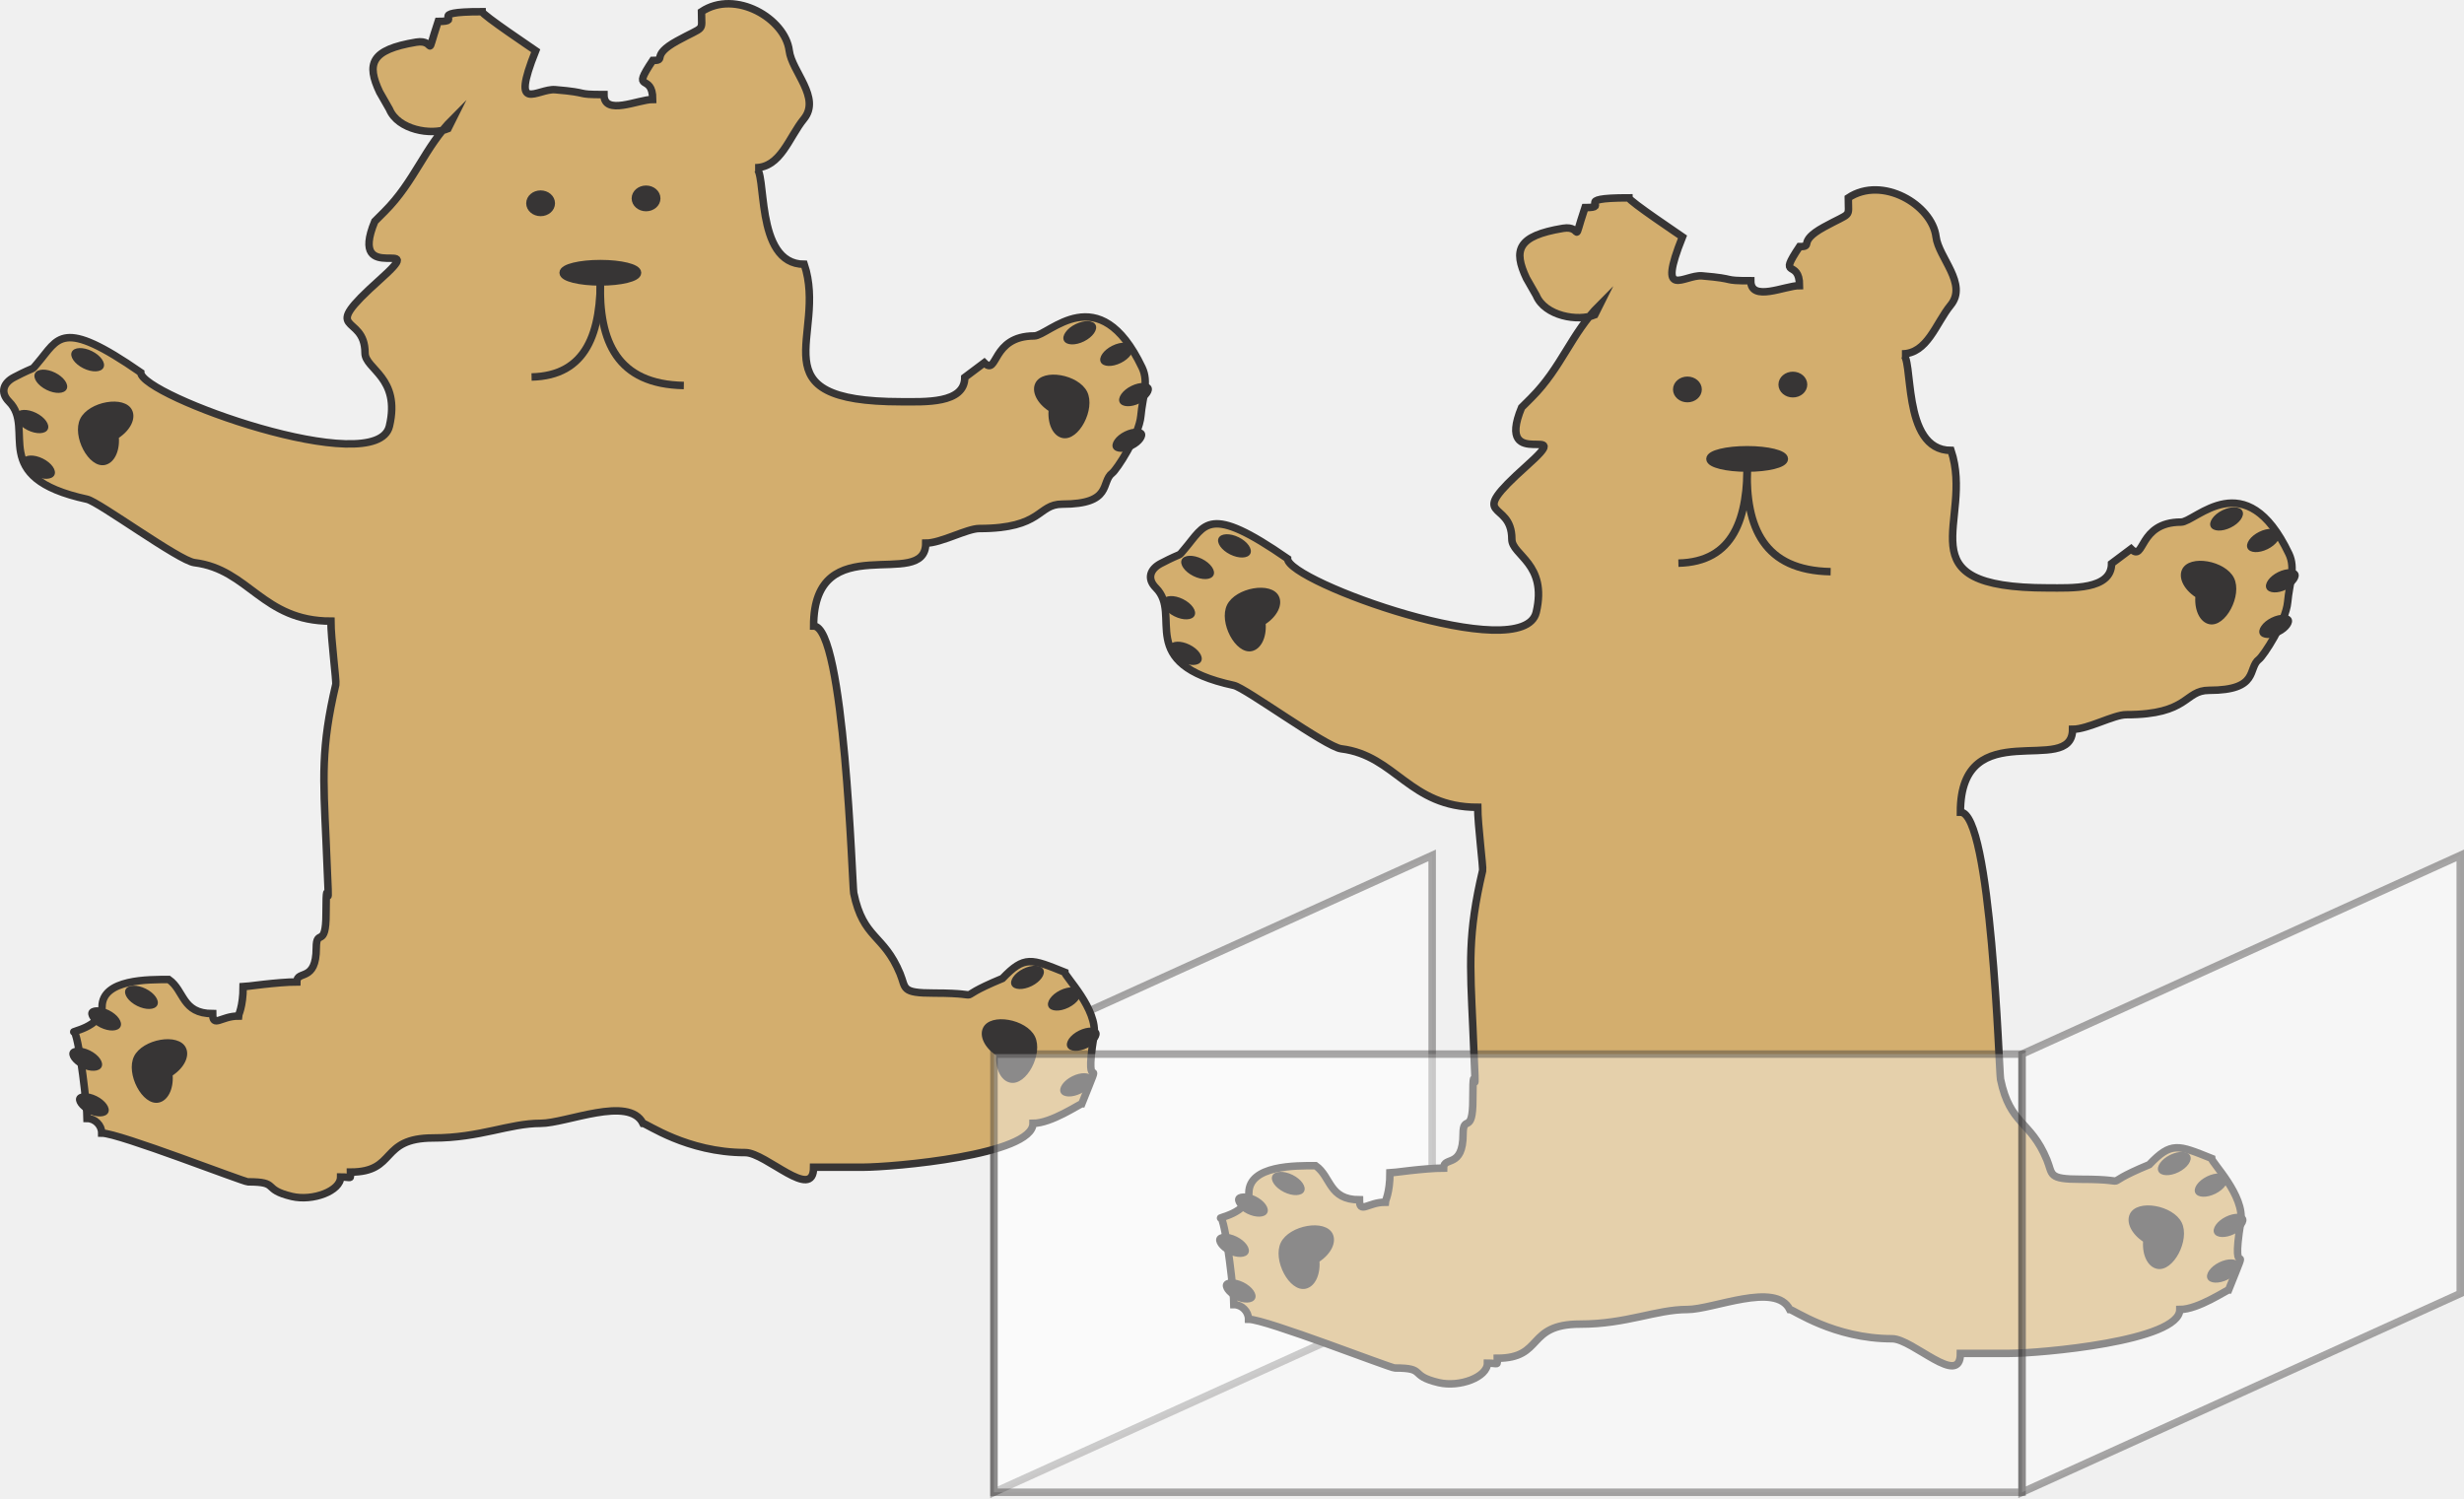
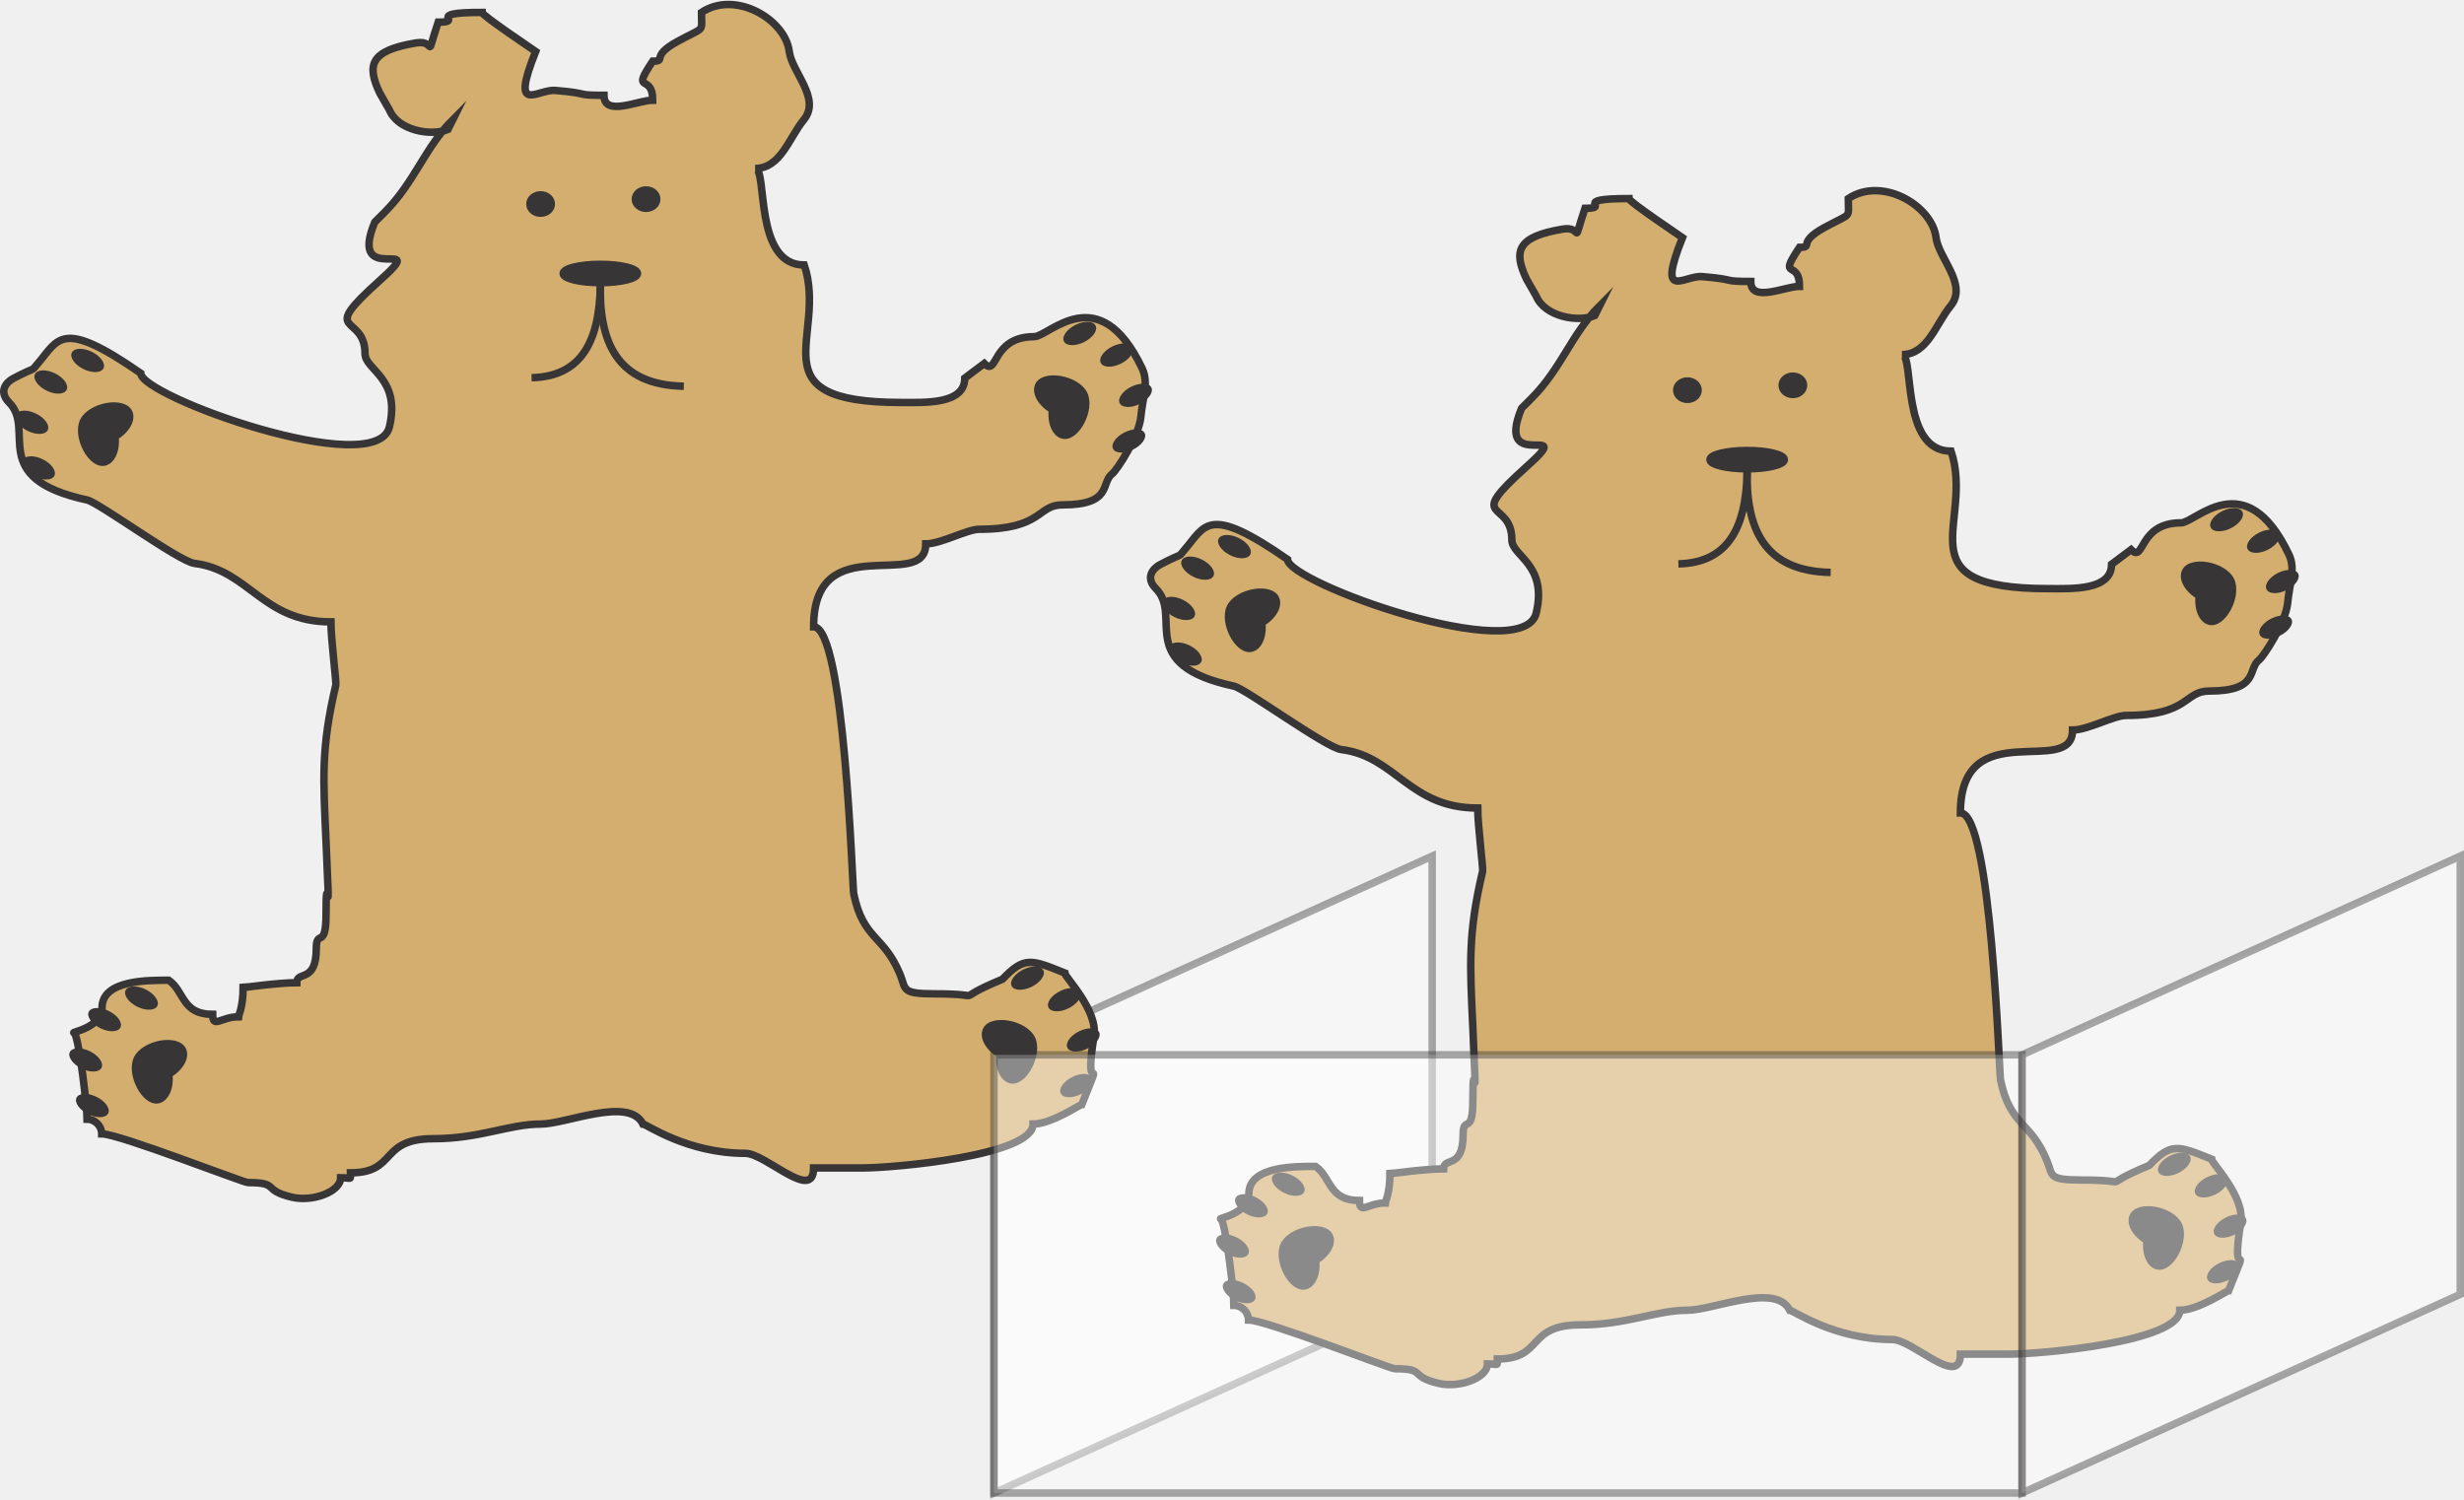
- <svg xmlns="http://www.w3.org/2000/svg" xml:space="preserve" width="58.022mm" height="35.279mm" version="1.0" style="shape-rendering:geometricPrecision; text-rendering:geometricPrecision; image-rendering:optimizeQuality; fill-rule:evenodd; clip-rule:evenodd" viewBox="0 0 3301.08 2007.14">
+ <svg xmlns="http://www.w3.org/2000/svg" xml:space="preserve" width="58mm" height="35.3mm" version="1.0" style="shape-rendering:geometricPrecision; text-rendering:geometricPrecision; image-rendering:optimizeQuality; fill-rule:evenodd; clip-rule:evenodd" viewBox="0 0 3301.08 2007.14">
  <defs>
    <style type="text/css">
   
    .str0 {stroke:#373535;stroke-width:10.04;stroke-miterlimit:22.926;stroke-opacity:0.42}
    .str1 {stroke:#373535;stroke-width:10.04;stroke-miterlimit:22.926}
    .fil3 {fill:none}
    .fil2 {fill:#373535}
    .fil1 {fill:#D3AE6E}
    .fil0 {fill:white;fill-opacity:0.42}
   
  </style>
  </defs>
  <g id="Layer_x0020_1">
    <path class="fil0 str0" d="M1918.69 1146.05l-587.07 266.23 0 587.07 587.07 -266.23 0 -587.07z" />
    <g id="_105555520327072">
      <path class="fil1 str1" d="M2045.04 372.86c-17.75,-37.7 -12.46,-56.8 48.99,-66.96 27.91,-4.61 11.02,27.37 29.4,-27.76 37.6,0 -22.13,-13.07 58.79,-13.07 0,4.06 70.11,51.01 71.86,52.26 -34.68,86.69 2.4,50.29 26.13,52.26 49.4,4.09 24.48,6.54 65.33,6.54 0,29.06 45.92,6.53 65.32,6.53 0,-37.42 -30.4,-6.66 0,-52.26 19.73,0 -4.16,-5.92 32.66,-26.13 38.45,-21.1 32.66,-11.1 32.66,-39.19 45.4,-30.26 112.3,9.38 117.58,52.26 3.41,27.74 42.87,63.06 19.6,91.45 -20.05,24.46 -30.98,65.33 -65.33,65.33 17,0 -2.37,129.38 65.85,129.38 31.88,95.63 -68.3,184.18 130.12,184.18 30.89,0 84.92,2.94 84.92,-32.66l26.13 -19.59c18.53,18.52 9.09,-35.93 66.95,-35.93 19.45,0 86.6,-79.38 144.53,42.46 9.25,19.45 0.62,39.05 -1.64,64.51 -2.37,26.7 -32.57,72.39 -38.37,76.76 -15.86,11.95 1.22,41.65 -66.96,41.65 -33.56,0 -26.16,32.66 -111.05,32.66 -16.59,0 -51.41,19.59 -71.86,19.59 0,65.57 -150.24,-23.74 -150.24,111.05 41.48,0 51.82,348.53 53.77,357.88 12.91,61.93 39.95,54.42 62.06,107.78 8.22,19.86 0.79,26.13 45.72,26.13 80.03,0 14.39,12.33 91.46,-19.59 29.47,-30.9 38.59,-26.4 83.41,-8.4 0,5.33 44.87,49.96 39.2,84.92 -15.15,93.38 16.96,8.22 -16.33,91.45 -2.79,0 -40.57,26.13 -65.33,26.13 0,42.49 -187.73,58.79 -228.63,58.79 -21.78,0 -43.55,0 -65.33,0 0,46.62 -64.02,-19.6 -91.45,-19.6 -78.47,0 -132.56,-39.19 -137.18,-39.19 -18.8,-37.6 -102.57,0 -137.18,0 -42.15,0 -81.18,19.59 -143.71,19.59 -72.95,0 -47.9,45.73 -111.05,45.73 0,10.57 2.32,6.53 -13.07,6.53 0,18.84 -37.41,32.72 -65.32,26.13 -41.15,-9.72 -15.26,-19.6 -58.79,-19.6 -6.19,0 -172.84,-65.33 -195.97,-65.33 0,-10.49 -9.11,-19.59 -19.59,-19.59 0,-14.68 -9.68,-101.49 -16.84,-115.82 -8.74,0 36.86,-5.97 36.86,-33.73 0,-37.52 63.08,-36.63 89.4,-36.63 21.23,14.86 17.3,45.73 58.79,45.73 0,19.54 11.42,3.26 34.3,3.26 0,-0.64 6.53,-12.53 6.53,-39.19 1.42,0 47.07,-6.53 71.86,-6.53 0,-16.37 26.13,1.11 26.13,-45.73 0,-26.97 13.07,2.44 13.07,-45.73 0,-77.12 6.48,44.87 0,-97.99 -3.79,-83.57 -6.9,-124.47 13.06,-209.03 1.02,-4.34 -6.53,-61.63 -6.53,-84.92 -91.92,0 -109.49,-69.35 -182.91,-78.39 -20.55,-2.53 -128.11,-81.54 -143.71,-84.92 -134.55,-29.15 -67.8,-93.93 -104.52,-130.65 -12.72,-12.72 -7.27,-25.45 6.53,-32.66 32.32,-16.88 21.66,-7.54 31.76,-19.29 28.11,-32.68 31.01,-61.43 138.08,12.76 0,30.96 316,144.49 333.15,71.86 15.46,-65.48 -32.66,-76.11 -32.66,-97.98 0,-55.27 -65.13,-22.15 19.6,-97.99 70.75,-63.33 -44,12.06 -6.54,-78.39l13.07 -13.06c40.55,-40.54 53.68,-86.35 91.45,-124.12l-6.53 13.06c-22.47,9.31 -66.92,1.57 -78.39,-26.13l-13.06 -22.86z" />
      <path class="fil2" d="M2992.92 774.32c11.46,23.21 -11.2,66.51 -33.06,61.98 -12.35,-2.56 -19.89,-18.06 -18.72,-36.45 -15.36,-10.22 -23.14,-25.65 -17.68,-37.03 9.81,-20.45 57.99,-11.71 69.46,11.5zm18.22 -39.69c3.15,6.37 15.21,6.83 26.93,1.02 11.72,-5.8 18.67,-15.66 15.51,-22.03 -3.15,-6.37 -15.2,-6.82 -26.92,-1.02 -11.73,5.8 -18.67,15.66 -15.52,22.03zm25.34 53.97c3.15,6.37 15.21,6.83 26.93,1.02 11.72,-5.8 18.67,-15.66 15.51,-22.03 -3.15,-6.37 -15.2,-6.82 -26.93,-1.02 -11.72,5.8 -18.67,15.66 -15.51,22.03zm-74.71 -82.84c3.15,6.37 15.21,6.83 26.93,1.02 11.72,-5.8 18.67,-15.66 15.52,-22.03 -3.15,-6.37 -15.21,-6.82 -26.93,-1.02 -11.72,5.8 -18.67,15.66 -15.52,22.03zm65.78 143.97c3.15,6.37 15.21,6.83 26.93,1.02 11.72,-5.8 18.67,-15.66 15.52,-22.03 -3.15,-6.37 -15.21,-6.82 -26.93,-1.02 -11.72,5.8 -18.67,15.66 -15.52,22.03z" />
      <path class="fil2" d="M1643.92 810.43c-11.46,23.22 11.2,66.51 33.06,61.98 12.35,-2.56 19.89,-18.06 18.72,-36.45 15.36,-10.22 23.14,-25.65 17.68,-37.02 -9.81,-20.46 -57.99,-11.71 -69.46,11.49zm-18.22 -39.68c-3.15,6.37 -15.21,6.82 -26.93,1.02 -11.72,-5.8 -18.67,-15.66 -15.51,-22.03 3.15,-6.37 15.2,-6.83 26.93,-1.02 11.72,5.8 18.67,15.66 15.51,22.03zm-25.34 53.97c-3.15,6.37 -15.2,6.82 -26.93,1.02 -11.72,-5.8 -18.67,-15.66 -15.51,-22.03 3.15,-6.37 15.2,-6.83 26.93,-1.02 11.72,5.8 18.67,15.66 15.51,22.03zm74.71 -82.84c-3.15,6.37 -15.21,6.82 -26.93,1.02 -11.72,-5.8 -18.67,-15.66 -15.52,-22.03 3.15,-6.37 15.21,-6.83 26.93,-1.02 11.72,5.8 18.67,15.66 15.52,22.03zm-65.78 143.97c-3.15,6.37 -15.21,6.82 -26.93,1.02 -11.72,-5.8 -18.67,-15.67 -15.52,-22.03 3.15,-6.37 15.21,-6.83 26.93,-1.02 11.72,5.8 18.67,15.66 15.52,22.03z" />
      <path class="fil2" d="M1716 1664.7c-11.46,23.21 11.2,66.51 33.06,61.98 12.34,-2.56 19.88,-18.06 18.71,-36.45 15.36,-10.22 23.14,-25.65 17.68,-37.02 -9.81,-20.46 -57.99,-11.71 -69.46,11.49zm-18.22 -39.68c-3.15,6.37 -15.2,6.82 -26.92,1.02 -11.73,-5.8 -18.67,-15.66 -15.52,-22.03 3.15,-6.36 15.21,-6.82 26.93,-1.02 11.72,5.8 18.67,15.66 15.51,22.03zm-25.33 53.97c-3.15,6.37 -15.21,6.82 -26.93,1.02 -11.73,-5.8 -18.67,-15.67 -15.52,-22.03 3.15,-6.37 15.21,-6.83 26.93,-1.02 11.72,5.8 18.67,15.66 15.52,22.03zm74.7 -82.84c-3.15,6.37 -15.21,6.82 -26.93,1.02 -11.72,-5.8 -18.67,-15.66 -15.51,-22.03 3.15,-6.36 15.2,-6.82 26.93,-1.02 11.72,5.8 18.67,15.66 15.51,22.03zm-65.78 143.96c-3.15,6.37 -15.21,6.83 -26.93,1.02 -11.72,-5.8 -18.67,-15.66 -15.51,-22.03 3.15,-6.37 15.2,-6.82 26.93,-1.02 11.72,5.8 18.67,15.66 15.51,22.03z" />
      <path class="fil2" d="M2922.89 1637.99c11.47,23.21 -11.2,66.51 -33.06,61.98 -12.34,-2.56 -19.88,-18.06 -18.72,-36.45 -15.36,-10.22 -23.14,-25.65 -17.68,-37.02 9.82,-20.46 57.99,-11.72 69.46,11.49zm18.22 -39.68c3.15,6.37 15.21,6.82 26.93,1.02 11.72,-5.8 18.67,-15.66 15.52,-22.03 -3.15,-6.37 -15.21,-6.82 -26.93,-1.02 -11.72,5.8 -18.67,15.66 -15.52,22.03zm25.34 53.97c3.15,6.37 15.21,6.82 26.93,1.02 11.72,-5.8 18.67,-15.66 15.52,-22.03 -3.15,-6.37 -15.21,-6.82 -26.93,-1.02 -11.72,5.8 -18.67,15.66 -15.52,22.03zm-74.71 -82.84c3.15,6.36 15.21,6.82 26.93,1.02 11.72,-5.8 18.67,-15.66 15.52,-22.03 -3.15,-6.37 -15.21,-6.82 -26.93,-1.02 -11.72,5.8 -18.67,15.66 -15.52,22.03zm65.78 143.96c3.15,6.37 15.21,6.83 26.93,1.02 11.72,-5.8 18.67,-15.66 15.52,-22.03 -3.15,-6.37 -15.21,-6.82 -26.93,-1.02 -11.72,5.8 -18.67,15.66 -15.52,22.03z" />
      <ellipse class="fil2 str1" cx="2340.7" cy="614.87" rx="49.81" ry="12.25" />
      <path class="fil3 str1" d="M2340.7 627.12c-2.11,80.03 22.48,137.19 111.86,138.81" />
      <path class="fil3 str1" d="M2340.69 614.87c1.74,80.5 -18.52,138 -92.13,139.63" />
      <ellipse class="fil2 str1" cx="2401.94" cy="515.25" rx="14.29" ry="12.25" />
      <ellipse class="fil2 str1" cx="2260.67" cy="521.78" rx="14.29" ry="12.25" />
    </g>
    <g id="_105555520266720">
      <path class="fil1 str1" d="M508.64 123.44c-17.75,-37.7 -12.46,-56.8 48.99,-66.96 27.91,-4.61 11.02,27.37 29.4,-27.76 37.6,0 -22.13,-13.07 58.79,-13.07 0,4.06 70.11,51.01 71.86,52.26 -34.68,86.69 2.4,50.29 26.13,52.26 49.4,4.09 24.48,6.54 65.33,6.54 0,29.06 45.92,6.53 65.32,6.53 0,-37.42 -30.4,-6.66 0,-52.26 19.73,0 -4.16,-5.92 32.66,-26.13 38.45,-21.1 32.66,-11.1 32.66,-39.19 45.4,-30.26 112.3,9.38 117.58,52.26 3.41,27.74 42.87,63.06 19.6,91.45 -20.05,24.46 -30.98,65.33 -65.33,65.33 17,0 -2.37,129.38 65.85,129.38 31.88,95.63 -68.3,184.18 130.12,184.18 30.89,0 84.92,2.94 84.92,-32.66l26.13 -19.59c18.53,18.52 9.09,-35.93 66.95,-35.93 19.45,0 86.6,-79.38 144.53,42.46 9.25,19.45 0.62,39.05 -1.64,64.51 -2.37,26.7 -32.57,72.39 -38.37,76.76 -15.86,11.95 1.22,41.65 -66.96,41.65 -33.56,0 -26.16,32.66 -111.05,32.66 -16.59,0 -51.41,19.59 -71.86,19.59 0,65.57 -150.24,-23.74 -150.24,111.05 41.48,0 51.82,348.53 53.77,357.88 12.91,61.93 39.95,54.42 62.06,107.78 8.22,19.86 0.79,26.13 45.72,26.13 80.03,0 14.39,12.33 91.46,-19.59 29.47,-30.9 38.59,-26.4 83.41,-8.4 0,5.33 44.87,49.96 39.2,84.92 -15.15,93.38 16.96,8.22 -16.33,91.45 -2.79,0 -40.57,26.13 -65.33,26.13 0,42.49 -187.73,58.79 -228.63,58.79 -21.78,0 -43.55,0 -65.33,0 0,46.62 -64.02,-19.6 -91.45,-19.6 -78.47,0 -132.56,-39.19 -137.18,-39.19 -18.8,-37.6 -102.57,0 -137.18,0 -42.15,0 -81.18,19.59 -143.71,19.59 -72.95,0 -47.9,45.73 -111.05,45.73 0,10.57 2.32,6.53 -13.07,6.53 0,18.84 -37.41,32.72 -65.32,26.13 -41.15,-9.72 -15.26,-19.6 -58.79,-19.6 -6.19,0 -172.84,-65.33 -195.97,-65.33 0,-10.49 -9.11,-19.59 -19.59,-19.59 0,-14.68 -9.68,-101.49 -16.84,-115.82 -8.74,0 36.86,-5.97 36.86,-33.73 0,-37.52 63.08,-36.63 89.4,-36.63 21.23,14.86 17.3,45.73 58.79,45.73 0,19.54 11.42,3.26 34.3,3.26 0,-0.64 6.53,-12.53 6.53,-39.19 1.42,0 47.07,-6.53 71.86,-6.53 0,-16.37 26.13,1.11 26.13,-45.73 0,-26.97 13.07,2.44 13.07,-45.73 0,-77.12 6.48,44.87 0,-97.99 -3.79,-83.57 -6.9,-124.47 13.06,-209.03 1.02,-4.34 -6.53,-61.63 -6.53,-84.92 -91.92,0 -109.49,-69.35 -182.91,-78.39 -20.55,-2.53 -128.11,-81.54 -143.71,-84.92 -134.55,-29.15 -67.8,-93.93 -104.52,-130.65 -12.72,-12.72 -7.27,-25.45 6.53,-32.66 32.32,-16.88 21.66,-7.54 31.76,-19.29 28.11,-32.68 31.01,-61.43 138.08,12.76 0,30.96 316,144.49 333.15,71.86 15.46,-65.48 -32.66,-76.11 -32.66,-97.98 0,-55.27 -65.13,-22.15 19.6,-97.99 70.75,-63.33 -44,12.06 -6.54,-78.39l13.07 -13.06c40.55,-40.54 53.68,-86.35 91.45,-124.12l-6.53 13.06c-22.47,9.31 -66.92,1.57 -78.39,-26.13l-13.06 -22.86z" />
      <path class="fil2" d="M1456.51 524.9c11.46,23.21 -11.2,66.51 -33.06,61.98 -12.35,-2.56 -19.89,-18.06 -18.72,-36.45 -15.36,-10.22 -23.14,-25.65 -17.68,-37.03 9.81,-20.45 57.99,-11.71 69.46,11.5zm18.22 -39.69c3.15,6.37 15.21,6.83 26.93,1.02 11.72,-5.8 18.67,-15.66 15.51,-22.03 -3.15,-6.37 -15.2,-6.82 -26.92,-1.02 -11.73,5.8 -18.67,15.66 -15.52,22.03zm25.34 53.97c3.15,6.37 15.21,6.83 26.93,1.02 11.72,-5.8 18.67,-15.66 15.51,-22.03 -3.15,-6.37 -15.2,-6.82 -26.93,-1.02 -11.72,5.8 -18.67,15.66 -15.51,22.03zm-74.71 -82.84c3.15,6.37 15.21,6.83 26.93,1.02 11.72,-5.8 18.67,-15.66 15.52,-22.03 -3.15,-6.37 -15.21,-6.82 -26.93,-1.02 -11.72,5.8 -18.67,15.66 -15.52,22.03zm65.78 143.97c3.15,6.37 15.21,6.83 26.93,1.02 11.72,-5.8 18.67,-15.66 15.52,-22.03 -3.15,-6.37 -15.21,-6.82 -26.93,-1.02 -11.72,5.8 -18.67,15.66 -15.52,22.03z" />
      <path class="fil2" d="M107.51 561.01c-11.46,23.22 11.2,66.51 33.06,61.98 12.35,-2.56 19.89,-18.06 18.72,-36.45 15.36,-10.22 23.14,-25.65 17.68,-37.02 -9.81,-20.46 -57.99,-11.71 -69.46,11.49zm-18.22 -39.68c-3.15,6.37 -15.21,6.82 -26.93,1.02 -11.72,-5.8 -18.67,-15.66 -15.51,-22.03 3.15,-6.37 15.2,-6.83 26.93,-1.02 11.72,5.8 18.67,15.66 15.51,22.03zm-25.34 53.97c-3.15,6.37 -15.2,6.82 -26.93,1.02 -11.72,-5.8 -18.67,-15.66 -15.51,-22.03 3.15,-6.37 15.2,-6.83 26.93,-1.02 11.72,5.8 18.67,15.66 15.51,22.03zm74.71 -82.84c-3.15,6.37 -15.21,6.82 -26.93,1.02 -11.72,-5.8 -18.67,-15.66 -15.52,-22.03 3.15,-6.37 15.21,-6.83 26.93,-1.02 11.72,5.8 18.67,15.66 15.52,22.03zm-65.78 143.97c-3.15,6.37 -15.21,6.82 -26.93,1.02 -11.72,-5.8 -18.67,-15.67 -15.52,-22.03 3.15,-6.37 15.21,-6.83 26.93,-1.02 11.72,5.8 18.67,15.66 15.52,22.03z" />
      <path class="fil2" d="M179.59 1415.28c-11.46,23.21 11.2,66.51 33.06,61.98 12.34,-2.56 19.88,-18.06 18.71,-36.45 15.36,-10.22 23.14,-25.65 17.68,-37.02 -9.81,-20.46 -57.99,-11.71 -69.46,11.49zm-18.22 -39.68c-3.15,6.37 -15.2,6.82 -26.92,1.02 -11.73,-5.8 -18.67,-15.66 -15.52,-22.03 3.15,-6.36 15.21,-6.82 26.93,-1.02 11.72,5.8 18.67,15.66 15.51,22.03zm-25.33 53.97c-3.15,6.37 -15.21,6.82 -26.93,1.02 -11.73,-5.8 -18.67,-15.67 -15.52,-22.03 3.15,-6.37 15.21,-6.83 26.93,-1.02 11.72,5.8 18.67,15.66 15.52,22.03zm74.7 -82.84c-3.15,6.37 -15.21,6.82 -26.93,1.02 -11.72,-5.8 -18.67,-15.66 -15.51,-22.03 3.15,-6.36 15.2,-6.82 26.93,-1.02 11.72,5.8 18.67,15.66 15.51,22.03zm-65.78 143.96c-3.15,6.37 -15.21,6.83 -26.93,1.02 -11.72,-5.8 -18.67,-15.66 -15.51,-22.03 3.15,-6.37 15.2,-6.82 26.93,-1.02 11.72,5.8 18.67,15.66 15.51,22.03z" />
      <path class="fil2" d="M1386.48 1388.57c11.47,23.21 -11.2,66.51 -33.06,61.98 -12.34,-2.56 -19.88,-18.06 -18.72,-36.45 -15.36,-10.22 -23.14,-25.65 -17.68,-37.02 9.82,-20.46 57.99,-11.72 69.46,11.49zm18.22 -39.68c3.15,6.37 15.21,6.82 26.93,1.02 11.72,-5.8 18.67,-15.66 15.52,-22.03 -3.15,-6.37 -15.21,-6.82 -26.93,-1.02 -11.72,5.8 -18.67,15.66 -15.52,22.03zm25.34 53.97c3.15,6.37 15.21,6.82 26.93,1.02 11.72,-5.8 18.67,-15.66 15.52,-22.03 -3.15,-6.37 -15.21,-6.82 -26.93,-1.02 -11.72,5.8 -18.67,15.66 -15.52,22.03zm-74.71 -82.84c3.15,6.36 15.21,6.82 26.93,1.02 11.72,-5.8 18.67,-15.66 15.52,-22.03 -3.15,-6.37 -15.21,-6.82 -26.93,-1.02 -11.72,5.8 -18.67,15.66 -15.52,22.03zm65.78 143.96c3.15,6.37 15.21,6.83 26.93,1.02 11.72,-5.8 18.67,-15.66 15.52,-22.03 -3.15,-6.37 -15.21,-6.82 -26.93,-1.02 -11.72,5.8 -18.67,15.66 -15.52,22.03z" />
      <ellipse class="fil2 str1" cx="804.29" cy="365.45" rx="49.81" ry="12.25" />
      <path class="fil3 str1" d="M804.29 377.69c-2.11,80.03 22.48,137.19 111.86,138.81" />
      <path class="fil3 str1" d="M804.28 365.45c1.74,80.5 -18.52,138 -92.13,139.63" />
      <ellipse class="fil2 str1" cx="865.53" cy="265.82" rx="14.29" ry="12.25" />
      <ellipse class="fil2 str1" cx="724.27" cy="272.36" rx="14.29" ry="12.25" />
    </g>
    <path class="fil0 str0" d="M1331.62 1412.28l1377.36 0 0 587.07 -1377.36 0 0 -587.07z" />
    <path class="fil0 str0" d="M3296.06 1146.05l-587.07 266.23 0 587.07 587.07 -266.23 0 -587.07z" />
  </g>
</svg>
